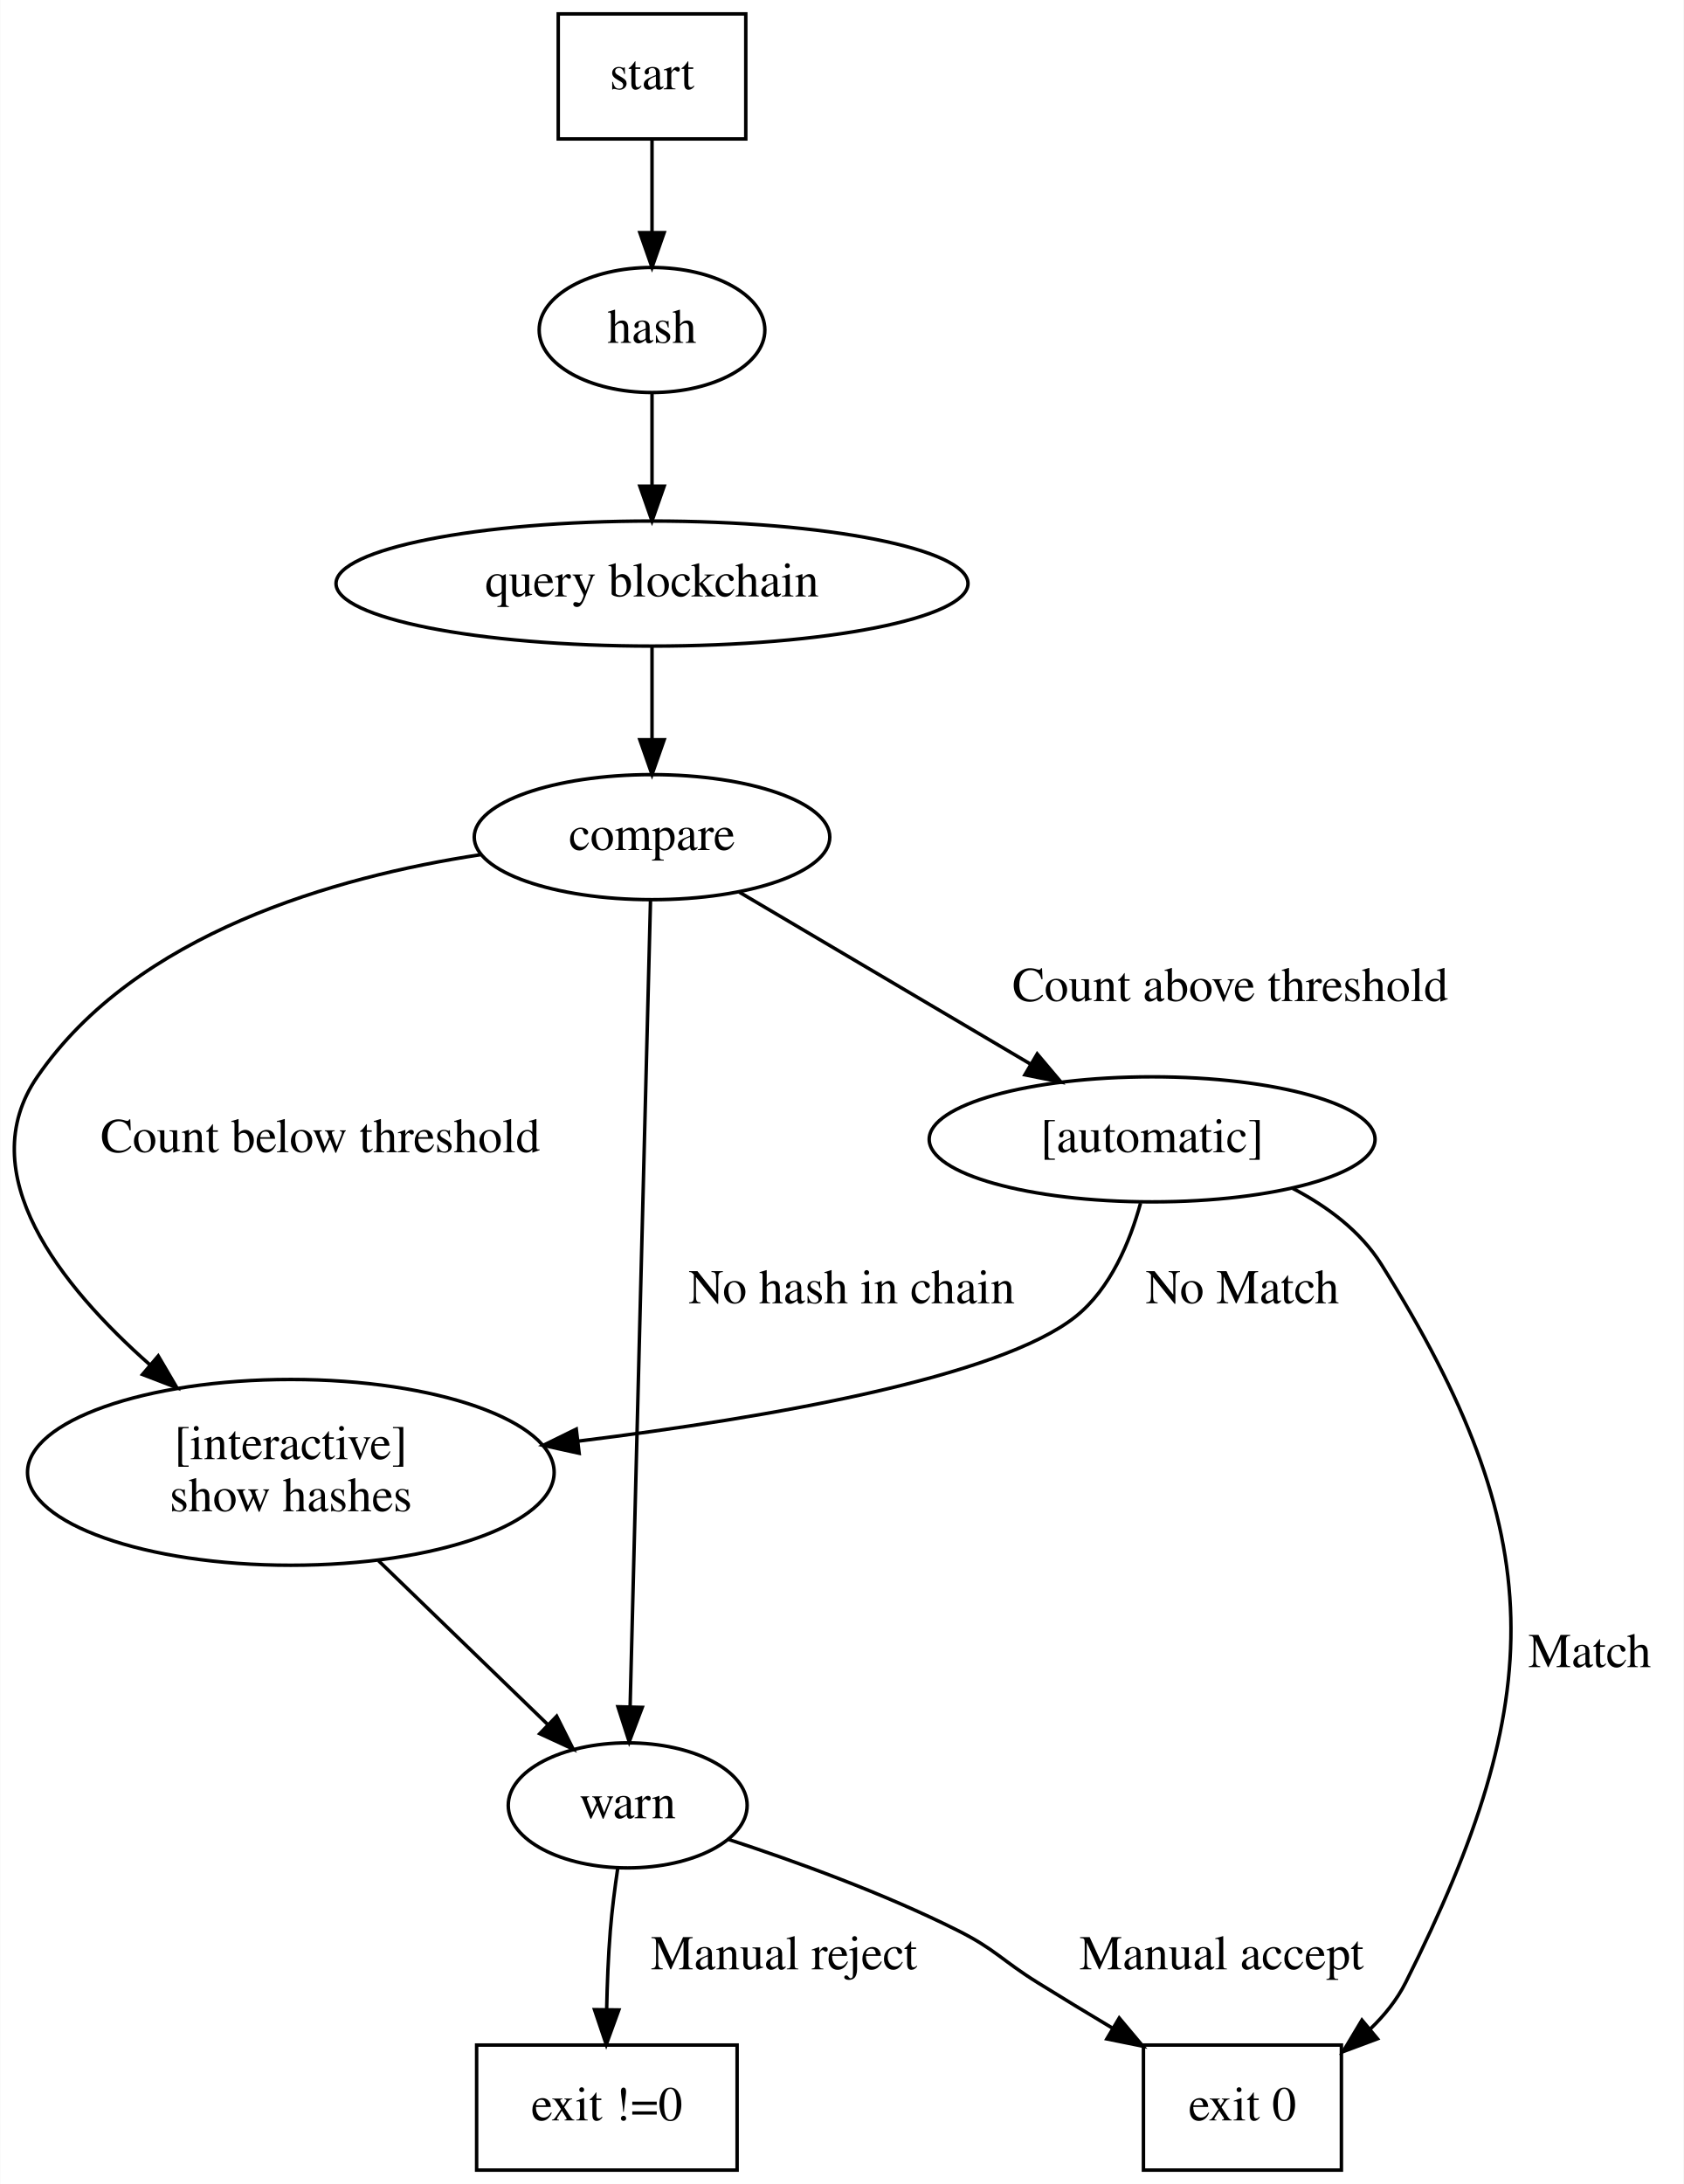
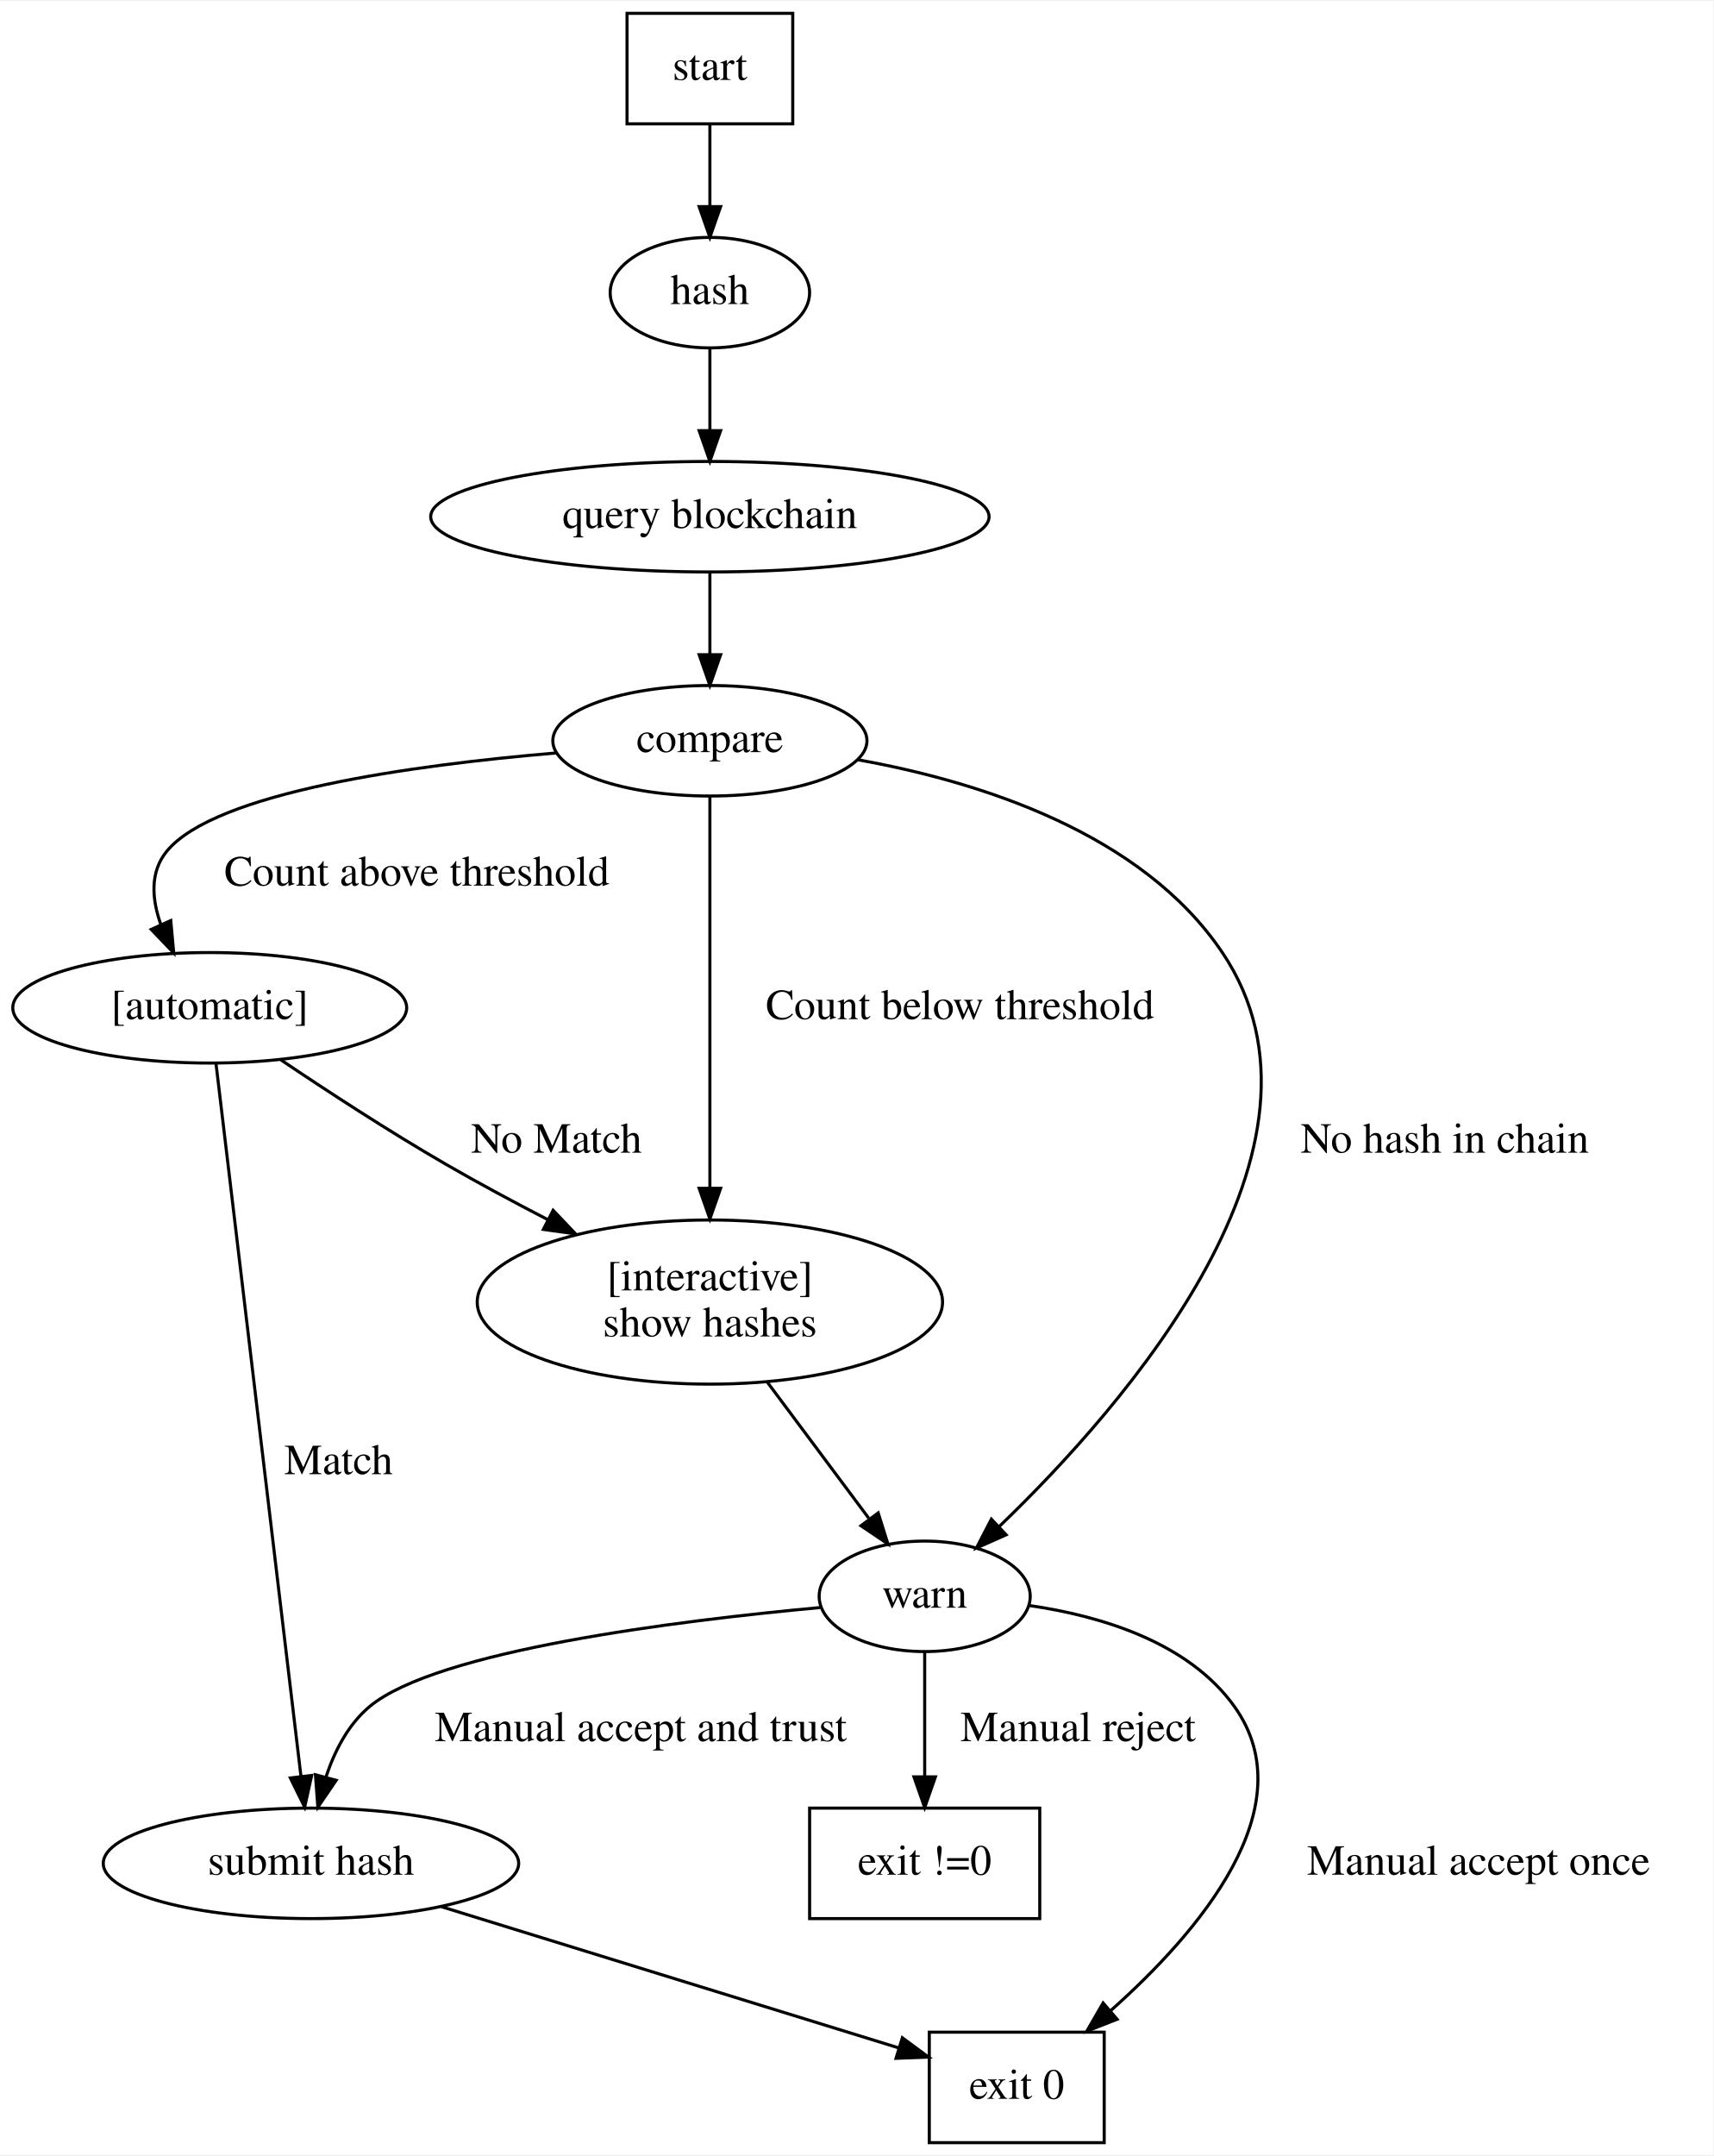
- <svg xmlns="http://www.w3.org/2000/svg" width="485pt" height="629pt" viewBox="0.00 0.00 484.68 628.74">
-   <g id="graph0" class="graph" transform="scale(1 1) rotate(0) translate(4 624.74)">
-     <polygon fill="white" stroke="none" points="-4,4 -4,-624.74 480.678,-624.74 480.678,4 -4,4" />
+ <svg xmlns="http://www.w3.org/2000/svg" width="558pt" height="702pt" viewBox="0.00 0.00 558.34 701.74">
+   <g id="graph0" class="graph" transform="scale(1 1) rotate(0) translate(4 697.74)">
+     <polygon fill="white" stroke="none" points="-4,4 -4,-697.74 554.344,-697.74 554.344,4 -4,4" />
    <g id="node1" class="node">
-       <polygon fill="none" stroke="black" points="210.678,-620.74 156.678,-620.74 156.678,-584.74 210.678,-584.74 210.678,-620.74" />
-       <text text-anchor="middle" x="183.678" y="-599.04" font-family="Times,serif" font-size="14.00">start</text>
+       <polygon fill="none" stroke="black" points="254.344,-693.74 200.344,-693.74 200.344,-657.74 254.344,-657.74 254.344,-693.74" />
+       <text text-anchor="middle" x="227.344" y="-672.04" font-family="Times,serif" font-size="14.00">start</text>
+     </g>
+     <g id="node7" class="node">
+       <ellipse fill="none" stroke="black" cx="227.344" cy="-602.74" rx="32.494" ry="18" />
+       <text text-anchor="middle" x="227.344" y="-599.04" font-family="Times,serif" font-size="14.00">hash</text>
+     </g>
+     <g id="edge1" class="edge">
+       <path fill="none" stroke="black" d="M227.344,-657.553C227.344,-649.53 227.344,-639.788 227.344,-630.809" />
+       <polygon fill="black" stroke="black" points="230.844,-630.769 227.344,-620.769 223.844,-630.769 230.844,-630.769" />
+     </g>
+     <g id="node2" class="node">
+       <polygon fill="none" stroke="black" points="334.844,-109 259.844,-109 259.844,-73 334.844,-73 334.844,-109" />
+       <text text-anchor="middle" x="297.344" y="-87.3" font-family="Times,serif" font-size="14.00">exit !=0</text>
+     </g>
+     <g id="node3" class="node">
+       <polygon fill="none" stroke="black" points="355.844,-36 298.844,-36 298.844,-0 355.844,-0 355.844,-36" />
+       <text text-anchor="middle" x="327.344" y="-14.3" font-family="Times,serif" font-size="14.00">exit 0</text>
+     </g>
+     <g id="node4" class="node">
+       <ellipse fill="none" stroke="black" cx="227.344" cy="-273.87" rx="75.821" ry="26.741" />
+       <text text-anchor="middle" x="227.344" y="-277.67" font-family="Times,serif" font-size="14.00">[interactive]</text>
+       <text text-anchor="middle" x="227.344" y="-262.67" font-family="Times,serif" font-size="14.00">show hashes</text>
+     </g>
+     <g id="node10" class="node">
+       <ellipse fill="none" stroke="black" cx="297.344" cy="-178" rx="34.394" ry="18" />
+       <text text-anchor="middle" x="297.344" y="-174.3" font-family="Times,serif" font-size="14.00">warn</text>
+     </g>
+     <g id="edge7" class="edge">
+       <path fill="none" stroke="black" d="M246.103,-247.715C256.335,-233.993 268.947,-217.081 279.097,-203.469" />
+       <polygon fill="black" stroke="black" points="282.191,-205.176 285.363,-195.067 276.579,-200.991 282.191,-205.176" />
+     </g>
+     <g id="node5" class="node">
+       <ellipse fill="none" stroke="black" cx="64.344" cy="-369.74" rx="64.189" ry="18" />
+       <text text-anchor="middle" x="64.344" y="-366.04" font-family="Times,serif" font-size="14.00">[automatic]</text>
+     </g>
+     <g id="edge12" class="edge">
+       <path fill="none" stroke="black" d="M87.538,-352.775C102.62,-342.622 122.85,-329.423 141.344,-318.74 151.889,-312.649 163.376,-306.481 174.42,-300.772" />
+       <polygon fill="black" stroke="black" points="176.254,-303.765 183.563,-296.095 173.067,-297.533 176.254,-303.765" />
+       <text text-anchor="middle" x="177.344" y="-322.54" font-family="Times,serif" font-size="14.00">No Match</text>
    </g>
    <g id="node6" class="node">
-       <ellipse fill="none" stroke="black" cx="183.678" cy="-529.74" rx="32.494" ry="18" />
-       <text text-anchor="middle" x="183.678" y="-526.04" font-family="Times,serif" font-size="14.00">hash</text>
+       <ellipse fill="none" stroke="black" cx="97.344" cy="-91" rx="67.688" ry="18" />
+       <text text-anchor="middle" x="97.344" y="-87.3" font-family="Times,serif" font-size="14.00">submit hash</text>
    </g>
-     <g id="edge1" class="edge">
-       <path fill="none" stroke="black" d="M183.678,-584.553C183.678,-576.53 183.678,-566.788 183.678,-557.809" />
-       <polygon fill="black" stroke="black" points="187.178,-557.769 183.678,-547.769 180.178,-557.769 187.178,-557.769" />
+     <g id="edge11" class="edge">
+       <path fill="none" stroke="black" d="M66.409,-351.429C71.976,-304.739 87.335,-175.939 94.087,-119.313" />
+       <polygon fill="black" stroke="black" points="97.572,-119.649 95.281,-109.305 90.621,-118.82 97.572,-119.649" />
+       <text text-anchor="middle" x="106.344" y="-217.8" font-family="Times,serif" font-size="14.00">Match</text>
    </g>
-     <g id="node2" class="node">
-       <polygon fill="none" stroke="black" points="208.178,-36 133.178,-36 133.178,-0 208.178,-0 208.178,-36" />
-       <text text-anchor="middle" x="170.678" y="-14.3" font-family="Times,serif" font-size="14.00">exit !=0</text>
+     <g id="edge13" class="edge">
+       <path fill="none" stroke="black" d="M139.798,-76.895C182.487,-63.717 247.717,-43.581 288.916,-30.863" />
+       <polygon fill="black" stroke="black" points="290.068,-34.17 298.591,-27.876 288.003,-27.482 290.068,-34.17" />
    </g>
-     <g id="node3" class="node">
-       <polygon fill="none" stroke="black" points="382.178,-36 325.178,-36 325.178,-0 382.178,-0 382.178,-36" />
-       <text text-anchor="middle" x="353.678" y="-14.3" font-family="Times,serif" font-size="14.00">exit 0</text>
+     <g id="node8" class="node">
+       <ellipse fill="none" stroke="black" cx="227.344" cy="-529.74" rx="90.984" ry="18" />
+       <text text-anchor="middle" x="227.344" y="-526.04" font-family="Times,serif" font-size="14.00">query blockchain</text>
    </g>
-     <g id="node4" class="node">
-       <ellipse fill="none" stroke="black" cx="79.678" cy="-200.87" rx="75.821" ry="26.741" />
-       <text text-anchor="middle" x="79.678" y="-204.67" font-family="Times,serif" font-size="14.00">[interactive]</text>
-       <text text-anchor="middle" x="79.678" y="-189.67" font-family="Times,serif" font-size="14.00">show hashes</text>
+     <g id="edge2" class="edge">
+       <path fill="none" stroke="black" d="M227.344,-584.553C227.344,-576.53 227.344,-566.788 227.344,-557.809" />
+       <polygon fill="black" stroke="black" points="230.844,-557.769 227.344,-547.769 223.844,-557.769 230.844,-557.769" />
    </g>
    <g id="node9" class="node">
-       <ellipse fill="none" stroke="black" cx="176.678" cy="-105" rx="34.394" ry="18" />
-       <text text-anchor="middle" x="176.678" y="-101.3" font-family="Times,serif" font-size="14.00">warn</text>
+       <ellipse fill="none" stroke="black" cx="227.344" cy="-456.74" rx="51.191" ry="18" />
+       <text text-anchor="middle" x="227.344" y="-453.04" font-family="Times,serif" font-size="14.00">compare</text>
    </g>
-     <g id="edge7" class="edge">
-       <path fill="none" stroke="black" d="M104.91,-175.452C120.016,-160.834 139.067,-142.397 153.744,-128.193" />
-       <polygon fill="black" stroke="black" points="156.225,-130.664 160.977,-121.194 151.357,-125.633 156.225,-130.664" />
+     <g id="edge3" class="edge">
+       <path fill="none" stroke="black" d="M227.344,-511.553C227.344,-503.53 227.344,-493.788 227.344,-484.809" />
+       <polygon fill="black" stroke="black" points="230.844,-484.769 227.344,-474.769 223.844,-484.769 230.844,-484.769" />
    </g>
-     <g id="node5" class="node">
-       <ellipse fill="none" stroke="black" cx="327.678" cy="-296.74" rx="64.189" ry="18" />
-       <text text-anchor="middle" x="327.678" y="-293.04" font-family="Times,serif" font-size="14.00">[automatic]</text>
+     <g id="edge5" class="edge">
+       <path fill="none" stroke="black" d="M227.344,-438.724C227.344,-409.706 227.344,-350.033 227.344,-311.271" />
+       <polygon fill="black" stroke="black" points="230.844,-310.935 227.344,-300.936 223.844,-310.936 230.844,-310.935" />
+       <text text-anchor="middle" x="308.844" y="-366.04" font-family="Times,serif" font-size="14.00">Count below threshold</text>
+     </g>
+     <g id="edge6" class="edge">
+       <path fill="none" stroke="black" d="M177.175,-452.761C130.604,-448.823 66.153,-439.981 50.344,-420.74 44.773,-413.959 45.464,-405.104 48.46,-396.733" />
+       <polygon fill="black" stroke="black" points="51.649,-398.176 52.611,-387.625 45.279,-395.273 51.649,-398.176" />
+       <text text-anchor="middle" x="131.844" y="-409.54" font-family="Times,serif" font-size="14.00">Count above threshold</text>
+     </g>
+     <g id="edge4" class="edge">
+       <path fill="none" stroke="black" d="M275.658,-450.531C314.956,-443.464 368.052,-426.834 394.344,-387.74 436.77,-324.657 362.574,-240.058 321.656,-200.758" />
+       <polygon fill="black" stroke="black" points="323.881,-198.045 314.2,-193.741 319.084,-203.143 323.881,-198.045" />
+       <text text-anchor="middle" x="466.844" y="-322.54" font-family="Times,serif" font-size="14.00">No hash in chain</text>
    </g>
    <g id="edge10" class="edge">
-       <path fill="none" stroke="black" d="M368.157,-282.62C378.144,-277.406 387.686,-270.301 393.678,-260.74 442.502,-182.838 441.934,-136.161 400.678,-54 398.167,-48.999 394.566,-44.532 390.458,-40.6" />
-       <polygon fill="black" stroke="black" points="392.57,-37.804 382.644,-34.099 388.093,-43.185 392.57,-37.804" />
-       <text text-anchor="middle" x="453.678" y="-144.8" font-family="Times,serif" font-size="14.00">Match</text>
-     </g>
-     <g id="edge11" class="edge">
-       <path fill="none" stroke="black" d="M324.351,-278.387C321.334,-267.398 315.755,-253.79 305.678,-245.74 283.702,-228.186 217.583,-216.674 162.499,-209.866" />
-       <polygon fill="black" stroke="black" points="162.701,-206.365 152.355,-208.649 161.867,-213.315 162.701,-206.365" />
-       <text text-anchor="middle" x="353.678" y="-249.54" font-family="Times,serif" font-size="14.00">No Match</text>
-     </g>
-     <g id="node7" class="node">
-       <ellipse fill="none" stroke="black" cx="183.678" cy="-456.74" rx="90.984" ry="18" />
-       <text text-anchor="middle" x="183.678" y="-453.04" font-family="Times,serif" font-size="14.00">query blockchain</text>
-     </g>
-     <g id="edge2" class="edge">
-       <path fill="none" stroke="black" d="M183.678,-511.553C183.678,-503.53 183.678,-493.788 183.678,-484.809" />
-       <polygon fill="black" stroke="black" points="187.178,-484.769 183.678,-474.769 180.178,-484.769 187.178,-484.769" />
-     </g>
-     <g id="node8" class="node">
-       <ellipse fill="none" stroke="black" cx="183.678" cy="-383.74" rx="51.191" ry="18" />
-       <text text-anchor="middle" x="183.678" y="-380.04" font-family="Times,serif" font-size="14.00">compare</text>
-     </g>
-     <g id="edge3" class="edge">
-       <path fill="none" stroke="black" d="M183.678,-438.553C183.678,-430.53 183.678,-420.788 183.678,-411.809" />
-       <polygon fill="black" stroke="black" points="187.178,-411.769 183.678,-401.769 180.178,-411.769 187.178,-411.769" />
-     </g>
-     <g id="edge5" class="edge">
-       <path fill="none" stroke="black" d="M134.217,-378.672C92.476,-372.327 35.106,-356.116 6.678,-314.74 -12.387,-286.993 13.216,-254.676 39.199,-231.75" />
-       <polygon fill="black" stroke="black" points="41.501,-234.388 46.862,-225.249 36.972,-229.05 41.501,-234.388" />
-       <text text-anchor="middle" x="88.178" y="-293.04" font-family="Times,serif" font-size="14.00">Count below threshold</text>
-     </g>
-     <g id="edge6" class="edge">
-       <path fill="none" stroke="black" d="M208.761,-367.934C231.971,-354.234 266.702,-333.733 292.646,-318.419" />
-       <polygon fill="black" stroke="black" points="294.591,-321.335 301.423,-313.238 291.032,-315.307 294.591,-321.335" />
-       <text text-anchor="middle" x="350.178" y="-336.54" font-family="Times,serif" font-size="14.00">Count above threshold</text>
-     </g>
-     <g id="edge4" class="edge">
-       <path fill="none" stroke="black" d="M183.24,-365.429C182.059,-318.739 178.801,-189.939 177.369,-133.313" />
-       <polygon fill="black" stroke="black" points="180.867,-133.213 177.116,-123.305 173.87,-133.39 180.867,-133.213" />
-       <text text-anchor="middle" x="241.178" y="-249.54" font-family="Times,serif" font-size="14.00">No hash in chain</text>
+       <path fill="none" stroke="black" d="M297.344,-159.799C297.344,-148.163 297.344,-132.548 297.344,-119.237" />
+       <polygon fill="black" stroke="black" points="300.844,-119.175 297.344,-109.175 293.844,-119.175 300.844,-119.175" />
+       <text text-anchor="middle" x="347.344" y="-130.8" font-family="Times,serif" font-size="14.00">Manual reject</text>
    </g>
    <g id="edge9" class="edge">
-       <path fill="none" stroke="black" d="M173.818,-86.957C172.977,-81.263 172.154,-74.873 171.678,-69 171.084,-61.674 170.773,-53.725 170.623,-46.367" />
-       <polygon fill="black" stroke="black" points="174.121,-46.109 170.505,-36.15 167.121,-46.19 174.121,-46.109" />
-       <text text-anchor="middle" x="221.678" y="-57.8" font-family="Times,serif" font-size="14.00">Manual reject</text>
+       <path fill="none" stroke="black" d="M331.483,-174.991C354.484,-171.649 383.278,-163.166 398.344,-142 421.608,-109.317 386.621,-68.494 358.03,-43.08" />
+       <polygon fill="black" stroke="black" points="360.055,-40.204 350.19,-36.34 355.491,-45.513 360.055,-40.204" />
+       <text text-anchor="middle" x="477.844" y="-87.3" font-family="Times,serif" font-size="14.00">Manual accept once</text>
    </g>
    <g id="edge8" class="edge">
-       <path fill="none" stroke="black" d="M205.65,-95.211C224.84,-88.936 250.316,-79.729 271.678,-69 282.584,-63.523 284.316,-60.448 294.678,-54 301.574,-49.708 308.984,-45.219 316.144,-40.942" />
-       <polygon fill="black" stroke="black" points="318.211,-43.785 325.022,-35.669 314.636,-37.767 318.211,-43.785" />
-       <text text-anchor="middle" x="347.678" y="-57.8" font-family="Times,serif" font-size="14.00">Manual accept</text>
+       <path fill="none" stroke="black" d="M263.246,-174.339C217.134,-170.095 138.143,-160.336 116.344,-142 109.398,-136.157 104.986,-127.486 102.186,-118.999" />
+       <polygon fill="black" stroke="black" points="105.556,-118.052 99.584,-109.301 98.795,-119.866 105.556,-118.052" />
+       <text text-anchor="middle" x="204.844" y="-130.8" font-family="Times,serif" font-size="14.00">Manual accept and trust</text>
    </g>
  </g>
</svg>
